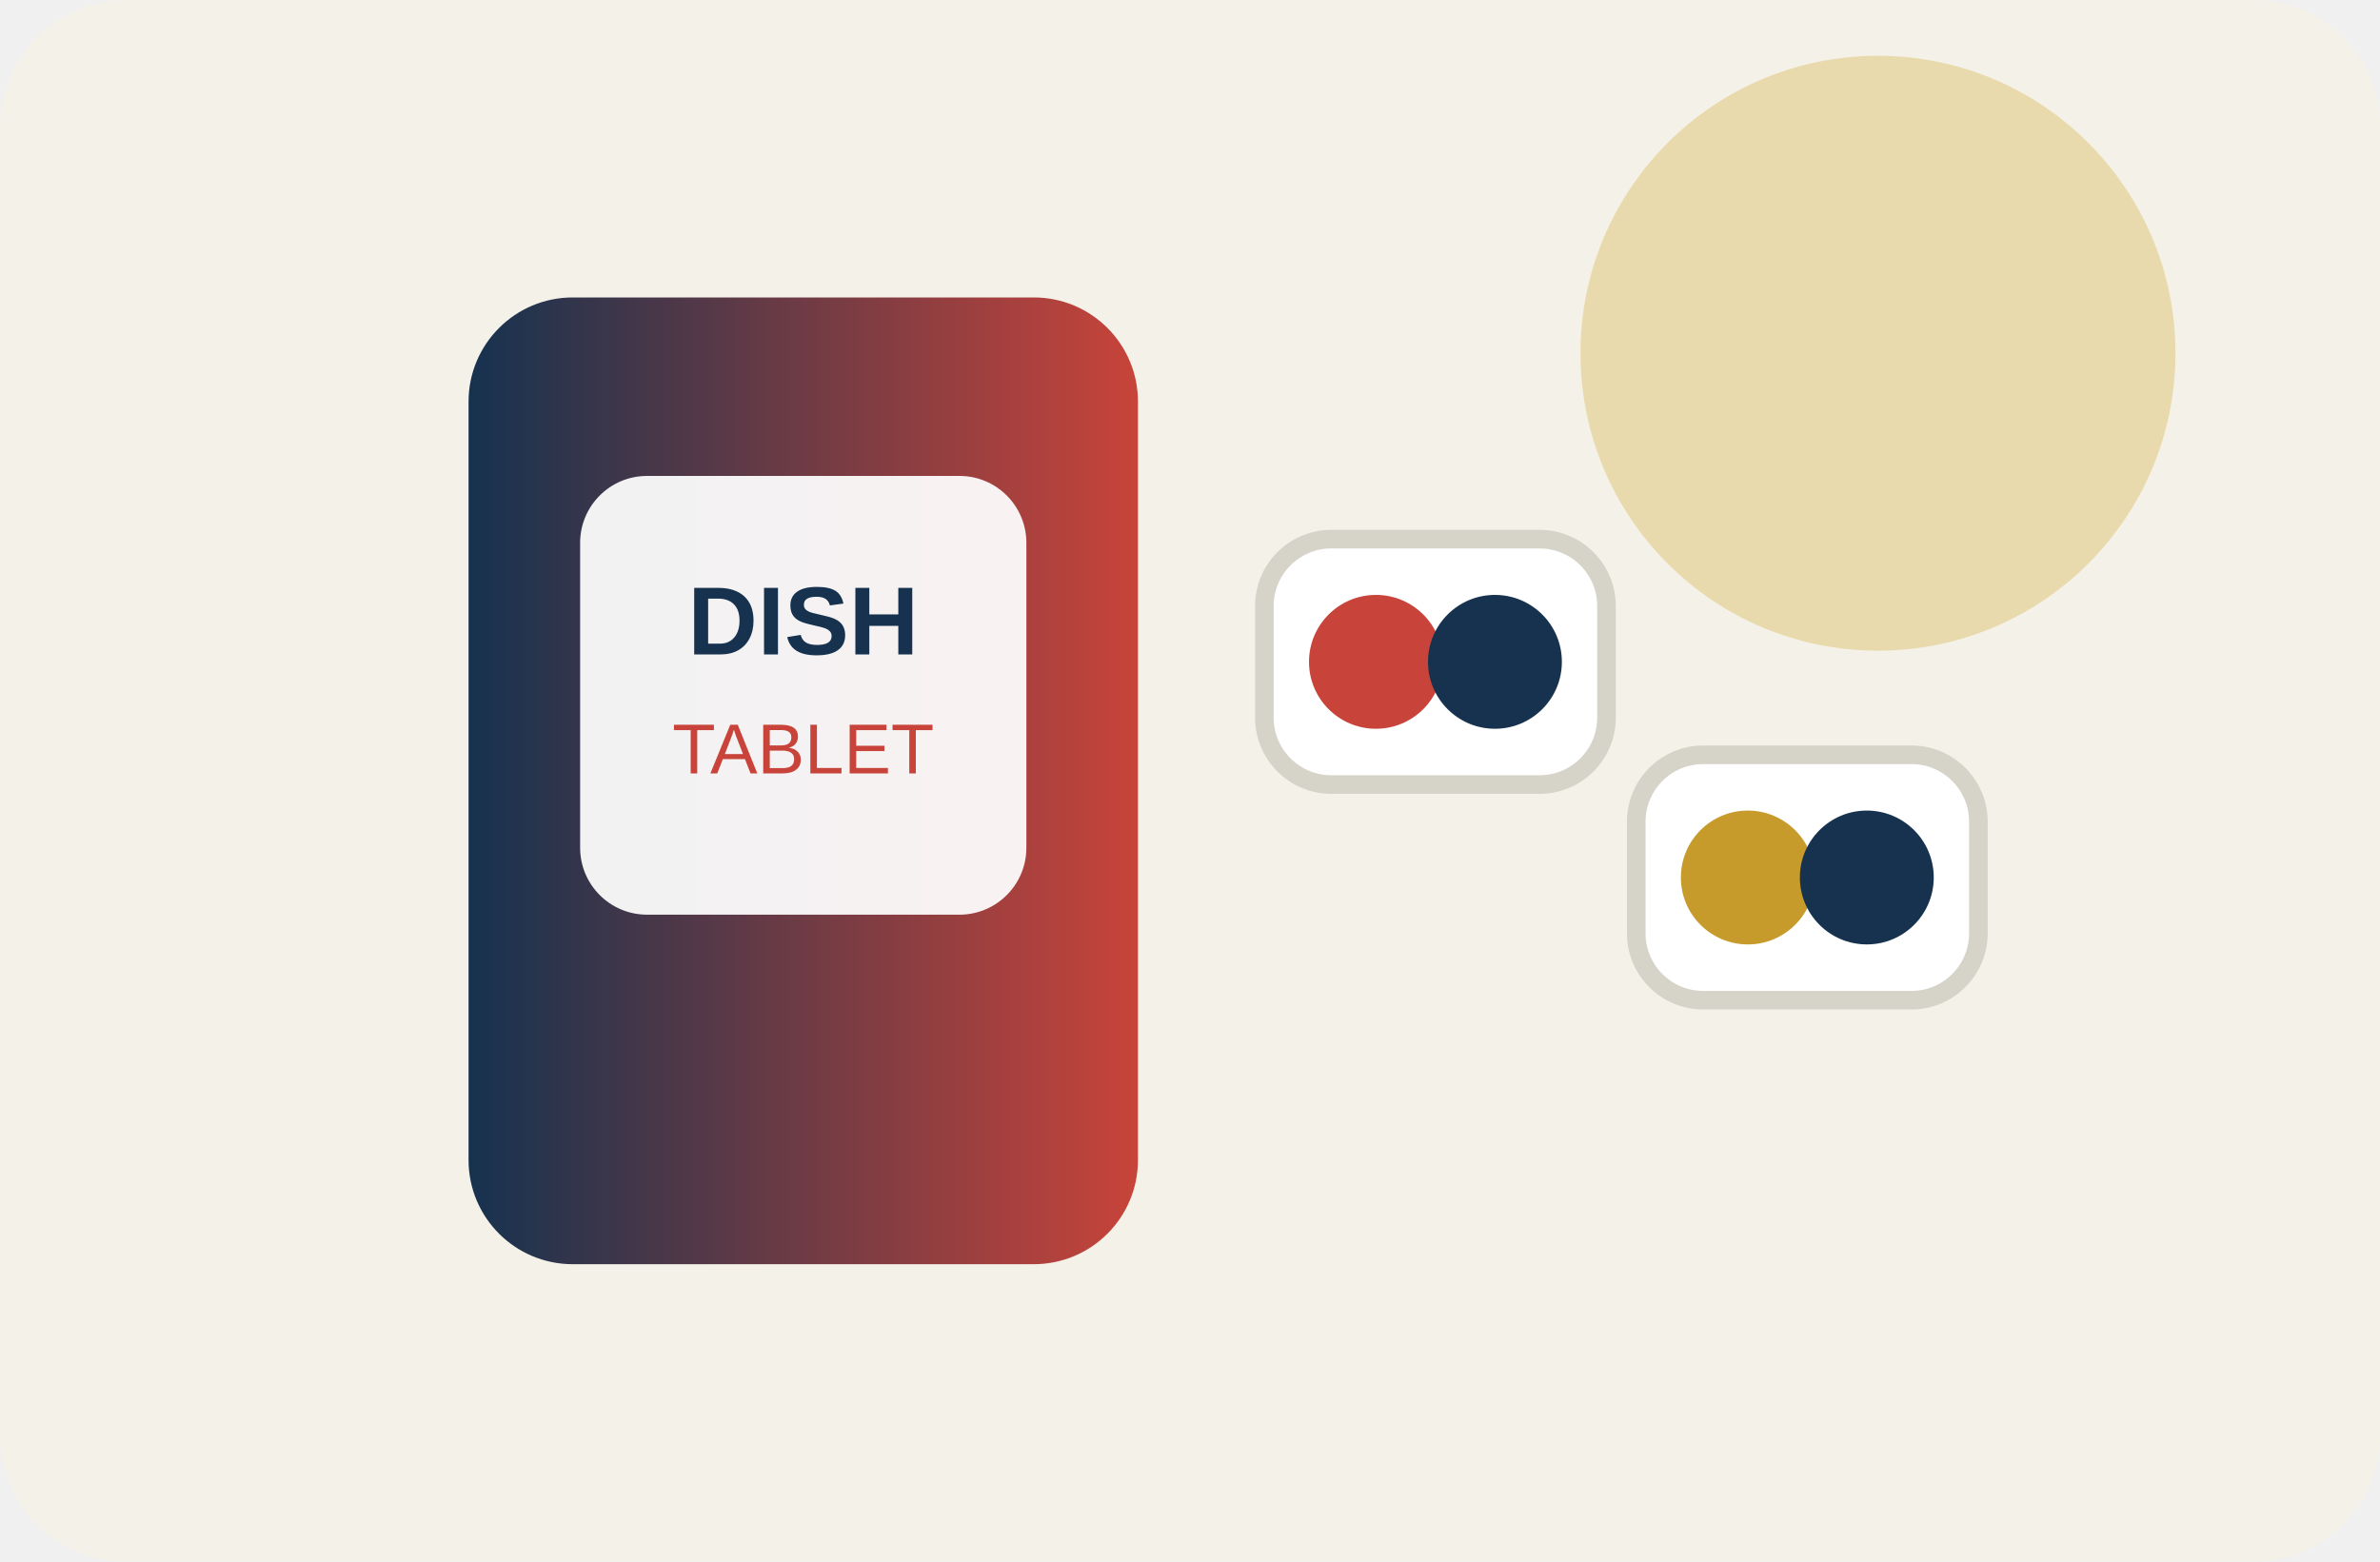
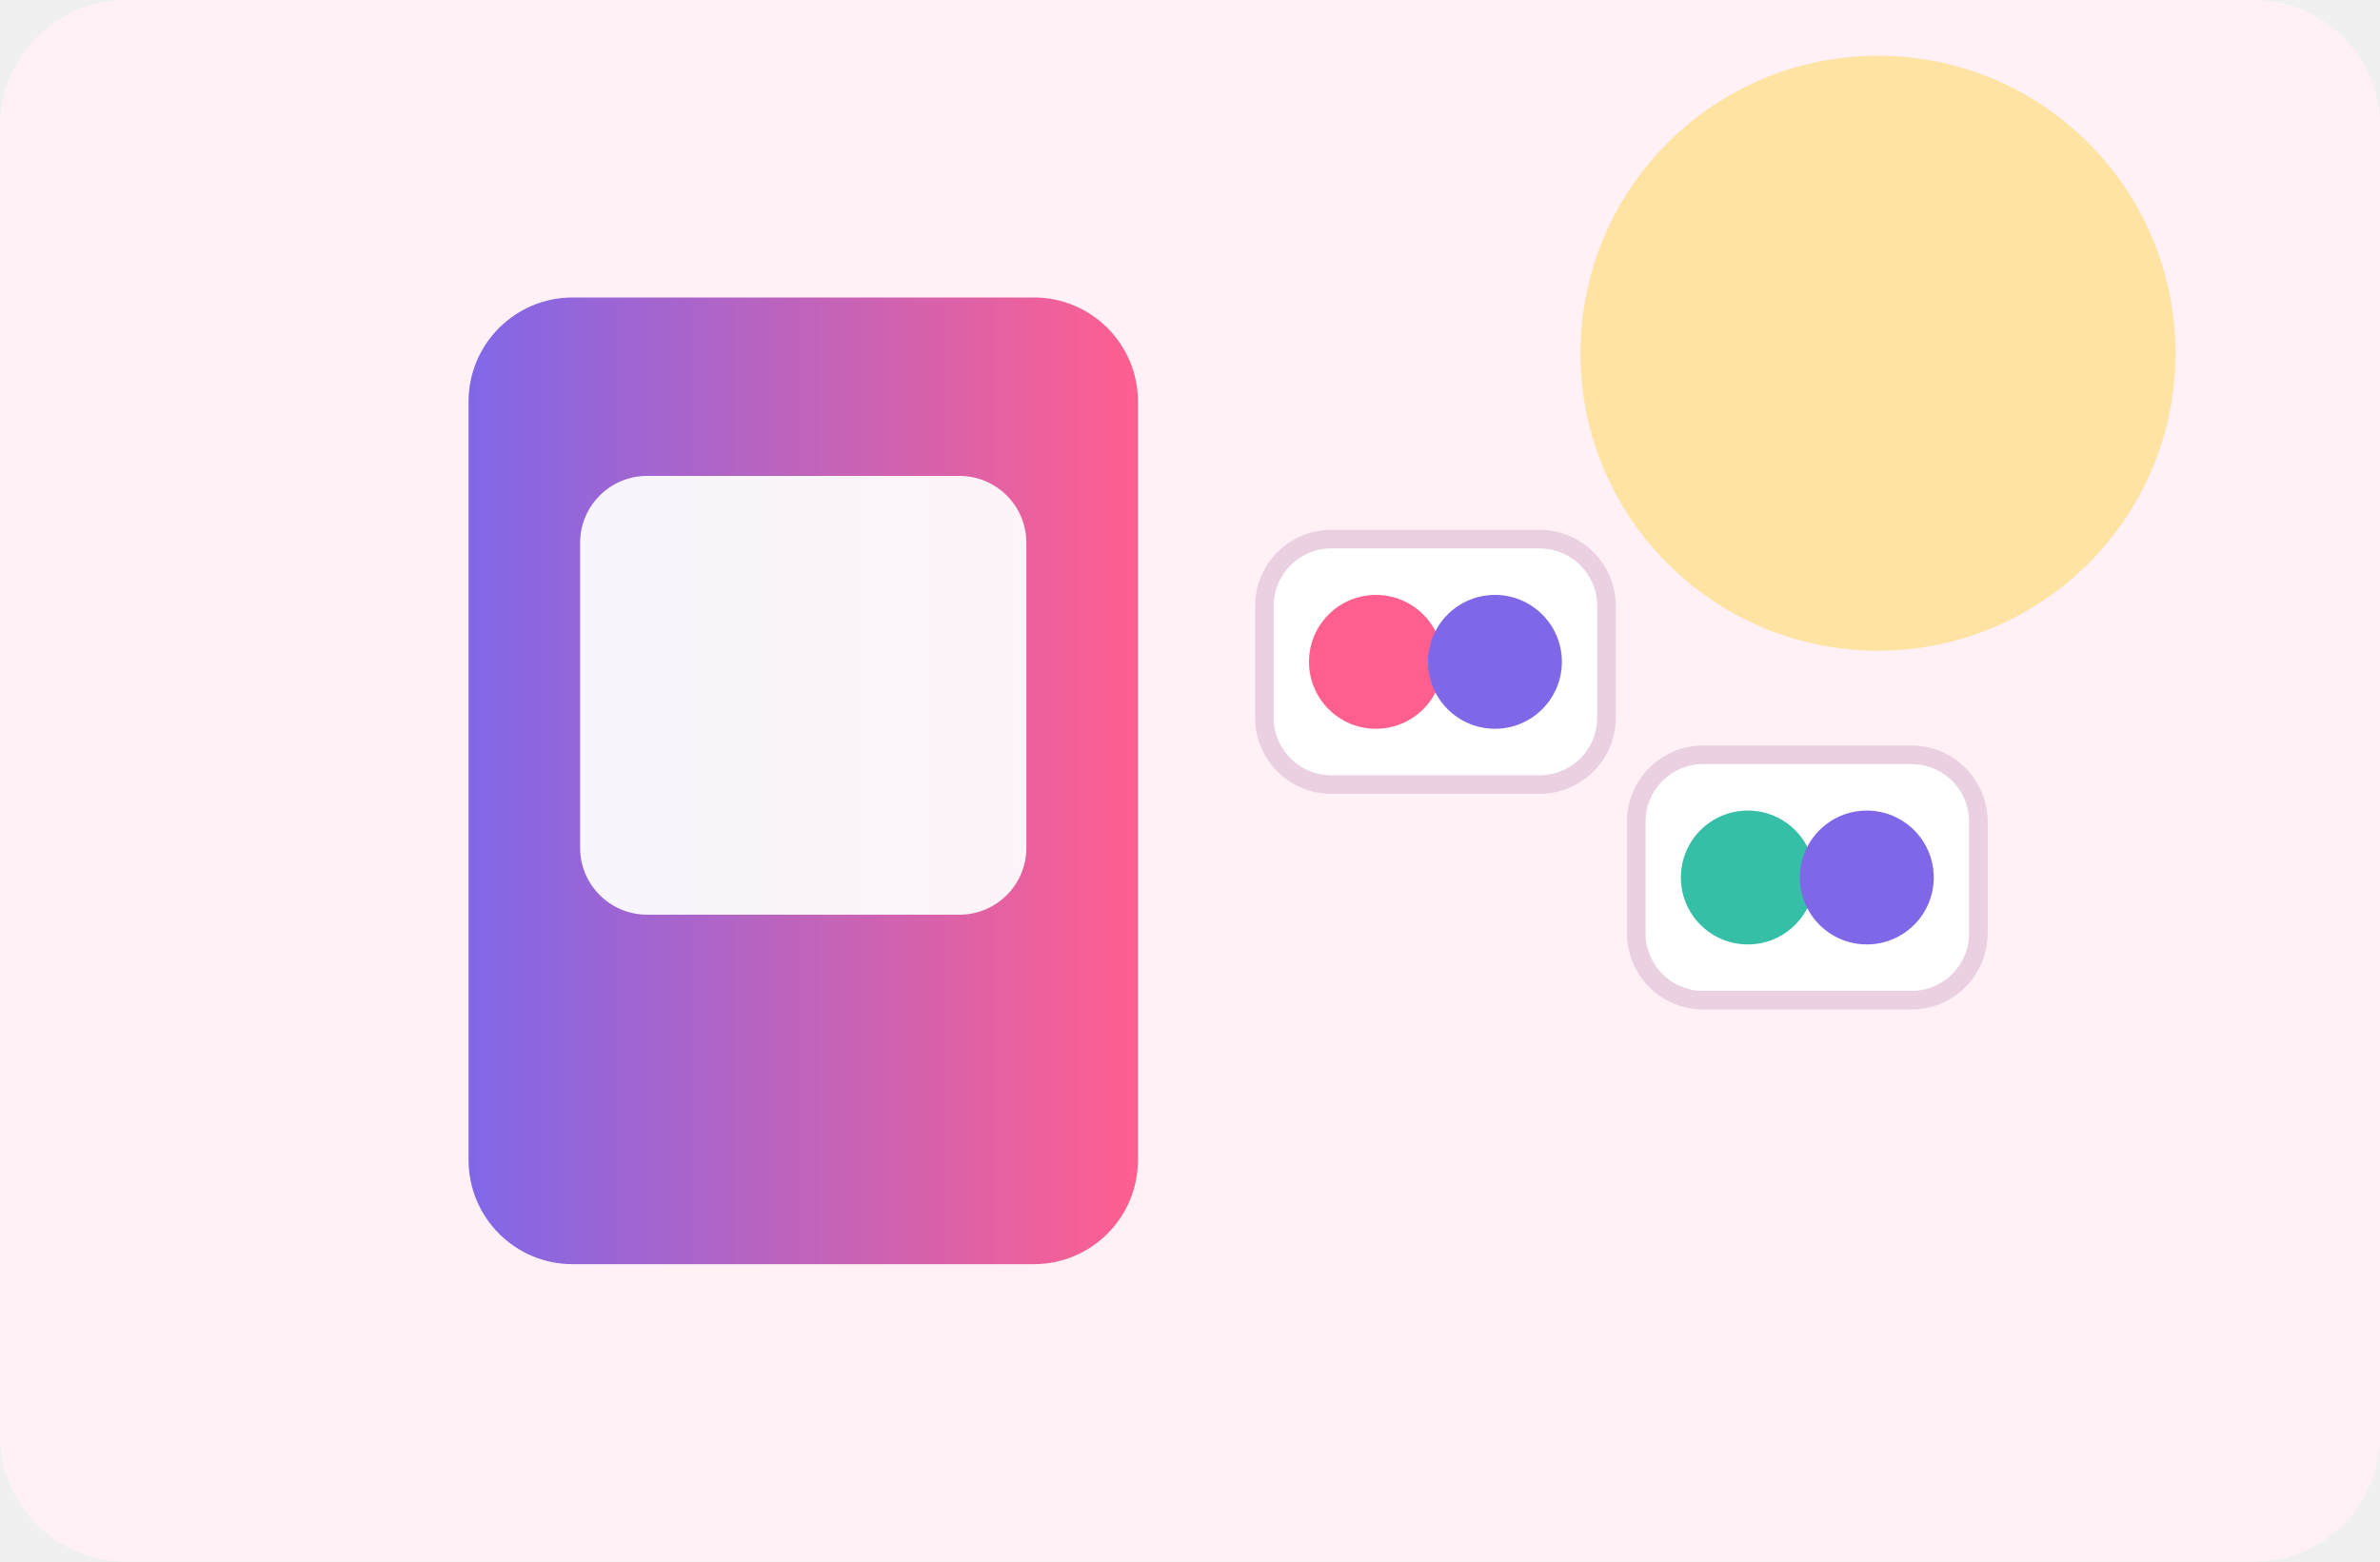
<svg xmlns="http://www.w3.org/2000/svg" viewBox="0 0 640 420">
  <defs>
    <linearGradient id="g" x1="0" x2="1">
-       <stop stop-color="#16324F" />
-       <stop offset="1" stop-color="#C8443A" />
+       <stop stop-color="#8067e8" />
+       <stop offset="1" stop-color="#ff5f8f" />
    </linearGradient>
  </defs>
-   <rect width="640" height="420" rx="34" fill="#F4F1E8" />
-   <circle cx="505" cy="95" r="80" fill="#E6D39A" opacity=".75" />
+   <rect width="640" height="420" rx="34" fill="#fff1f6" />
+   <circle cx="505" cy="95" r="80" fill="#ffd75f" opacity=".55" />
  <rect x="126" y="80" width="180" height="260" rx="28" fill="url(#g)" />
  <rect x="156" y="128" width="120" height="118" rx="18" fill="#fff" opacity=".93" />
-   <text x="216" y="176" text-anchor="middle" font-family="Arial" font-size="26" font-weight="700" fill="#16324F">DISH</text>
-   <text x="216" y="208" text-anchor="middle" font-family="Arial" font-size="19" fill="#C8443A">TABLET</text>
  <g transform="translate(340 145)">
-     <rect x="0" y="0" width="92" height="66" rx="18" fill="#fff" stroke="#D6D3C8" stroke-width="5" />
-     <circle cx="30" cy="33" r="18" fill="#C8443A" />
-     <circle cx="62" cy="33" r="18" fill="#16324F" />
-     <rect x="100" y="58" width="92" height="66" rx="18" fill="#fff" stroke="#D6D3C8" stroke-width="5" />
-     <circle cx="130" cy="91" r="18" fill="#C69A2B" />
-     <circle cx="162" cy="91" r="18" fill="#16324F" />
+     <rect x="0" y="0" width="92" height="66" rx="18" fill="#fff" stroke="#ead0e0" stroke-width="5" />
+     <circle cx="30" cy="33" r="18" fill="#ff5f8f" />
+     <circle cx="62" cy="33" r="18" fill="#8067e8" />
+     <rect x="100" y="58" width="92" height="66" rx="18" fill="#fff" stroke="#ead0e0" stroke-width="5" />
+     <circle cx="130" cy="91" r="18" fill="#34bfa6" />
+     <circle cx="162" cy="91" r="18" fill="#8067e8" />
  </g>
</svg>
